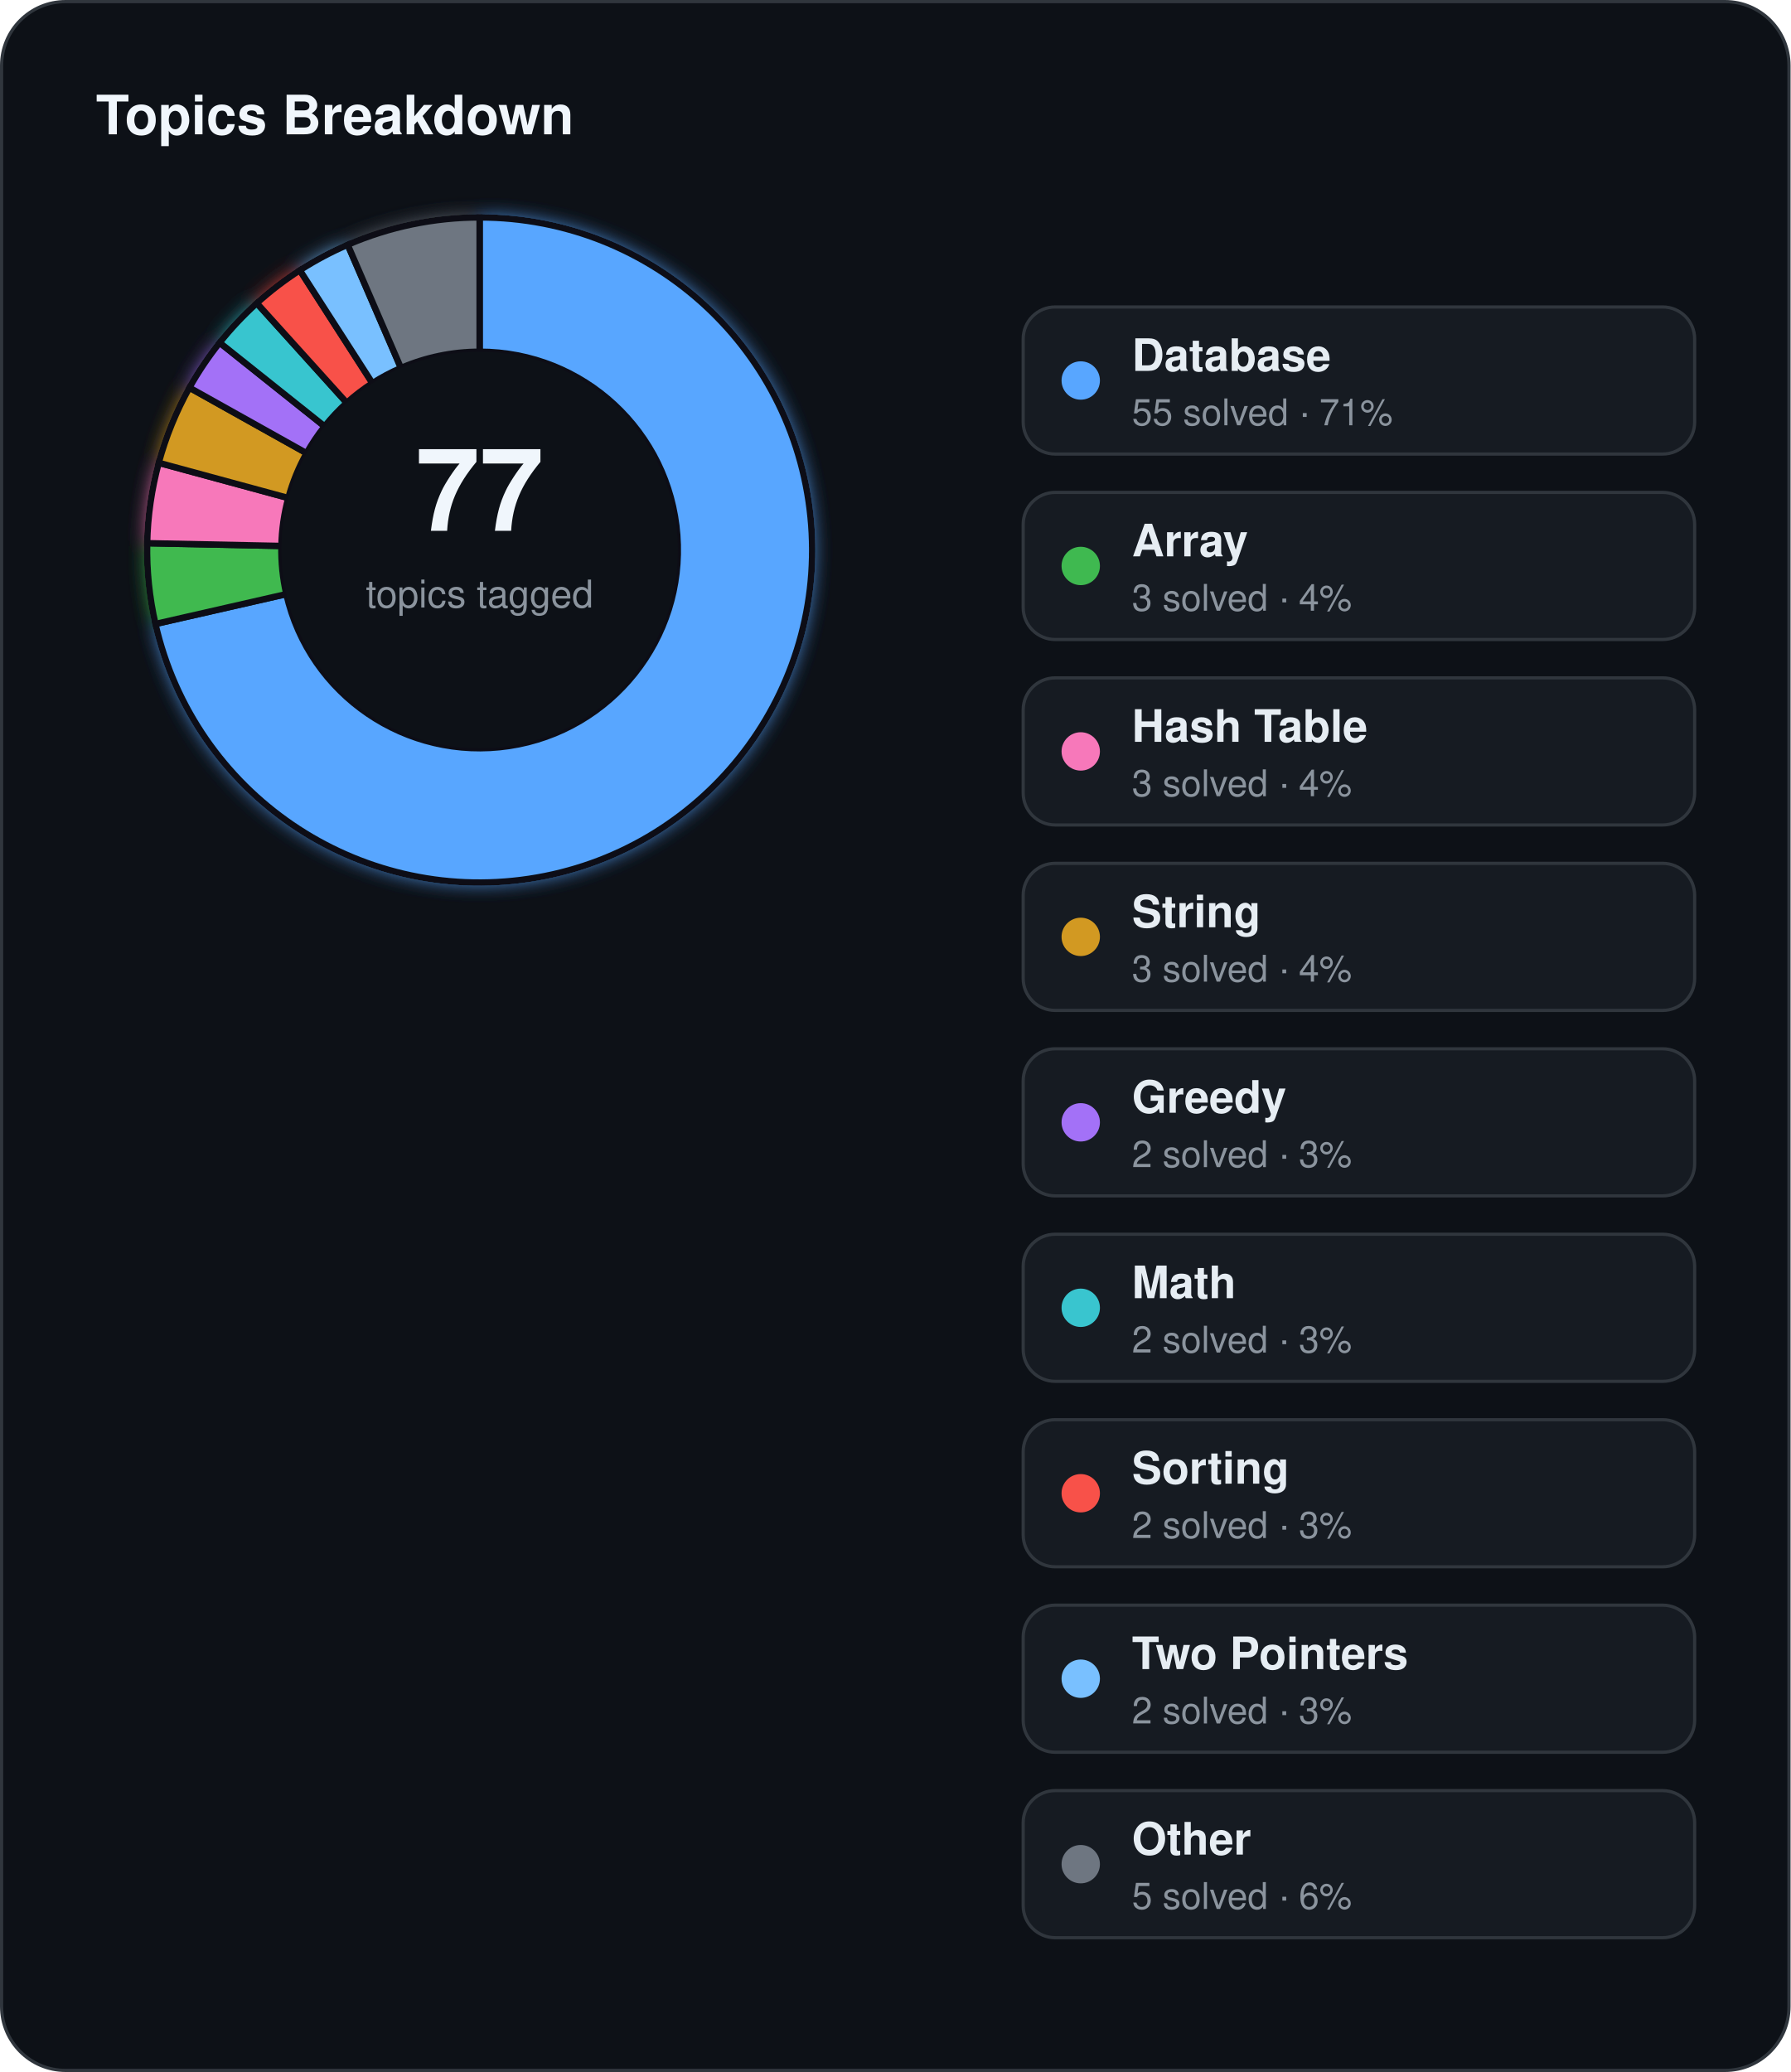
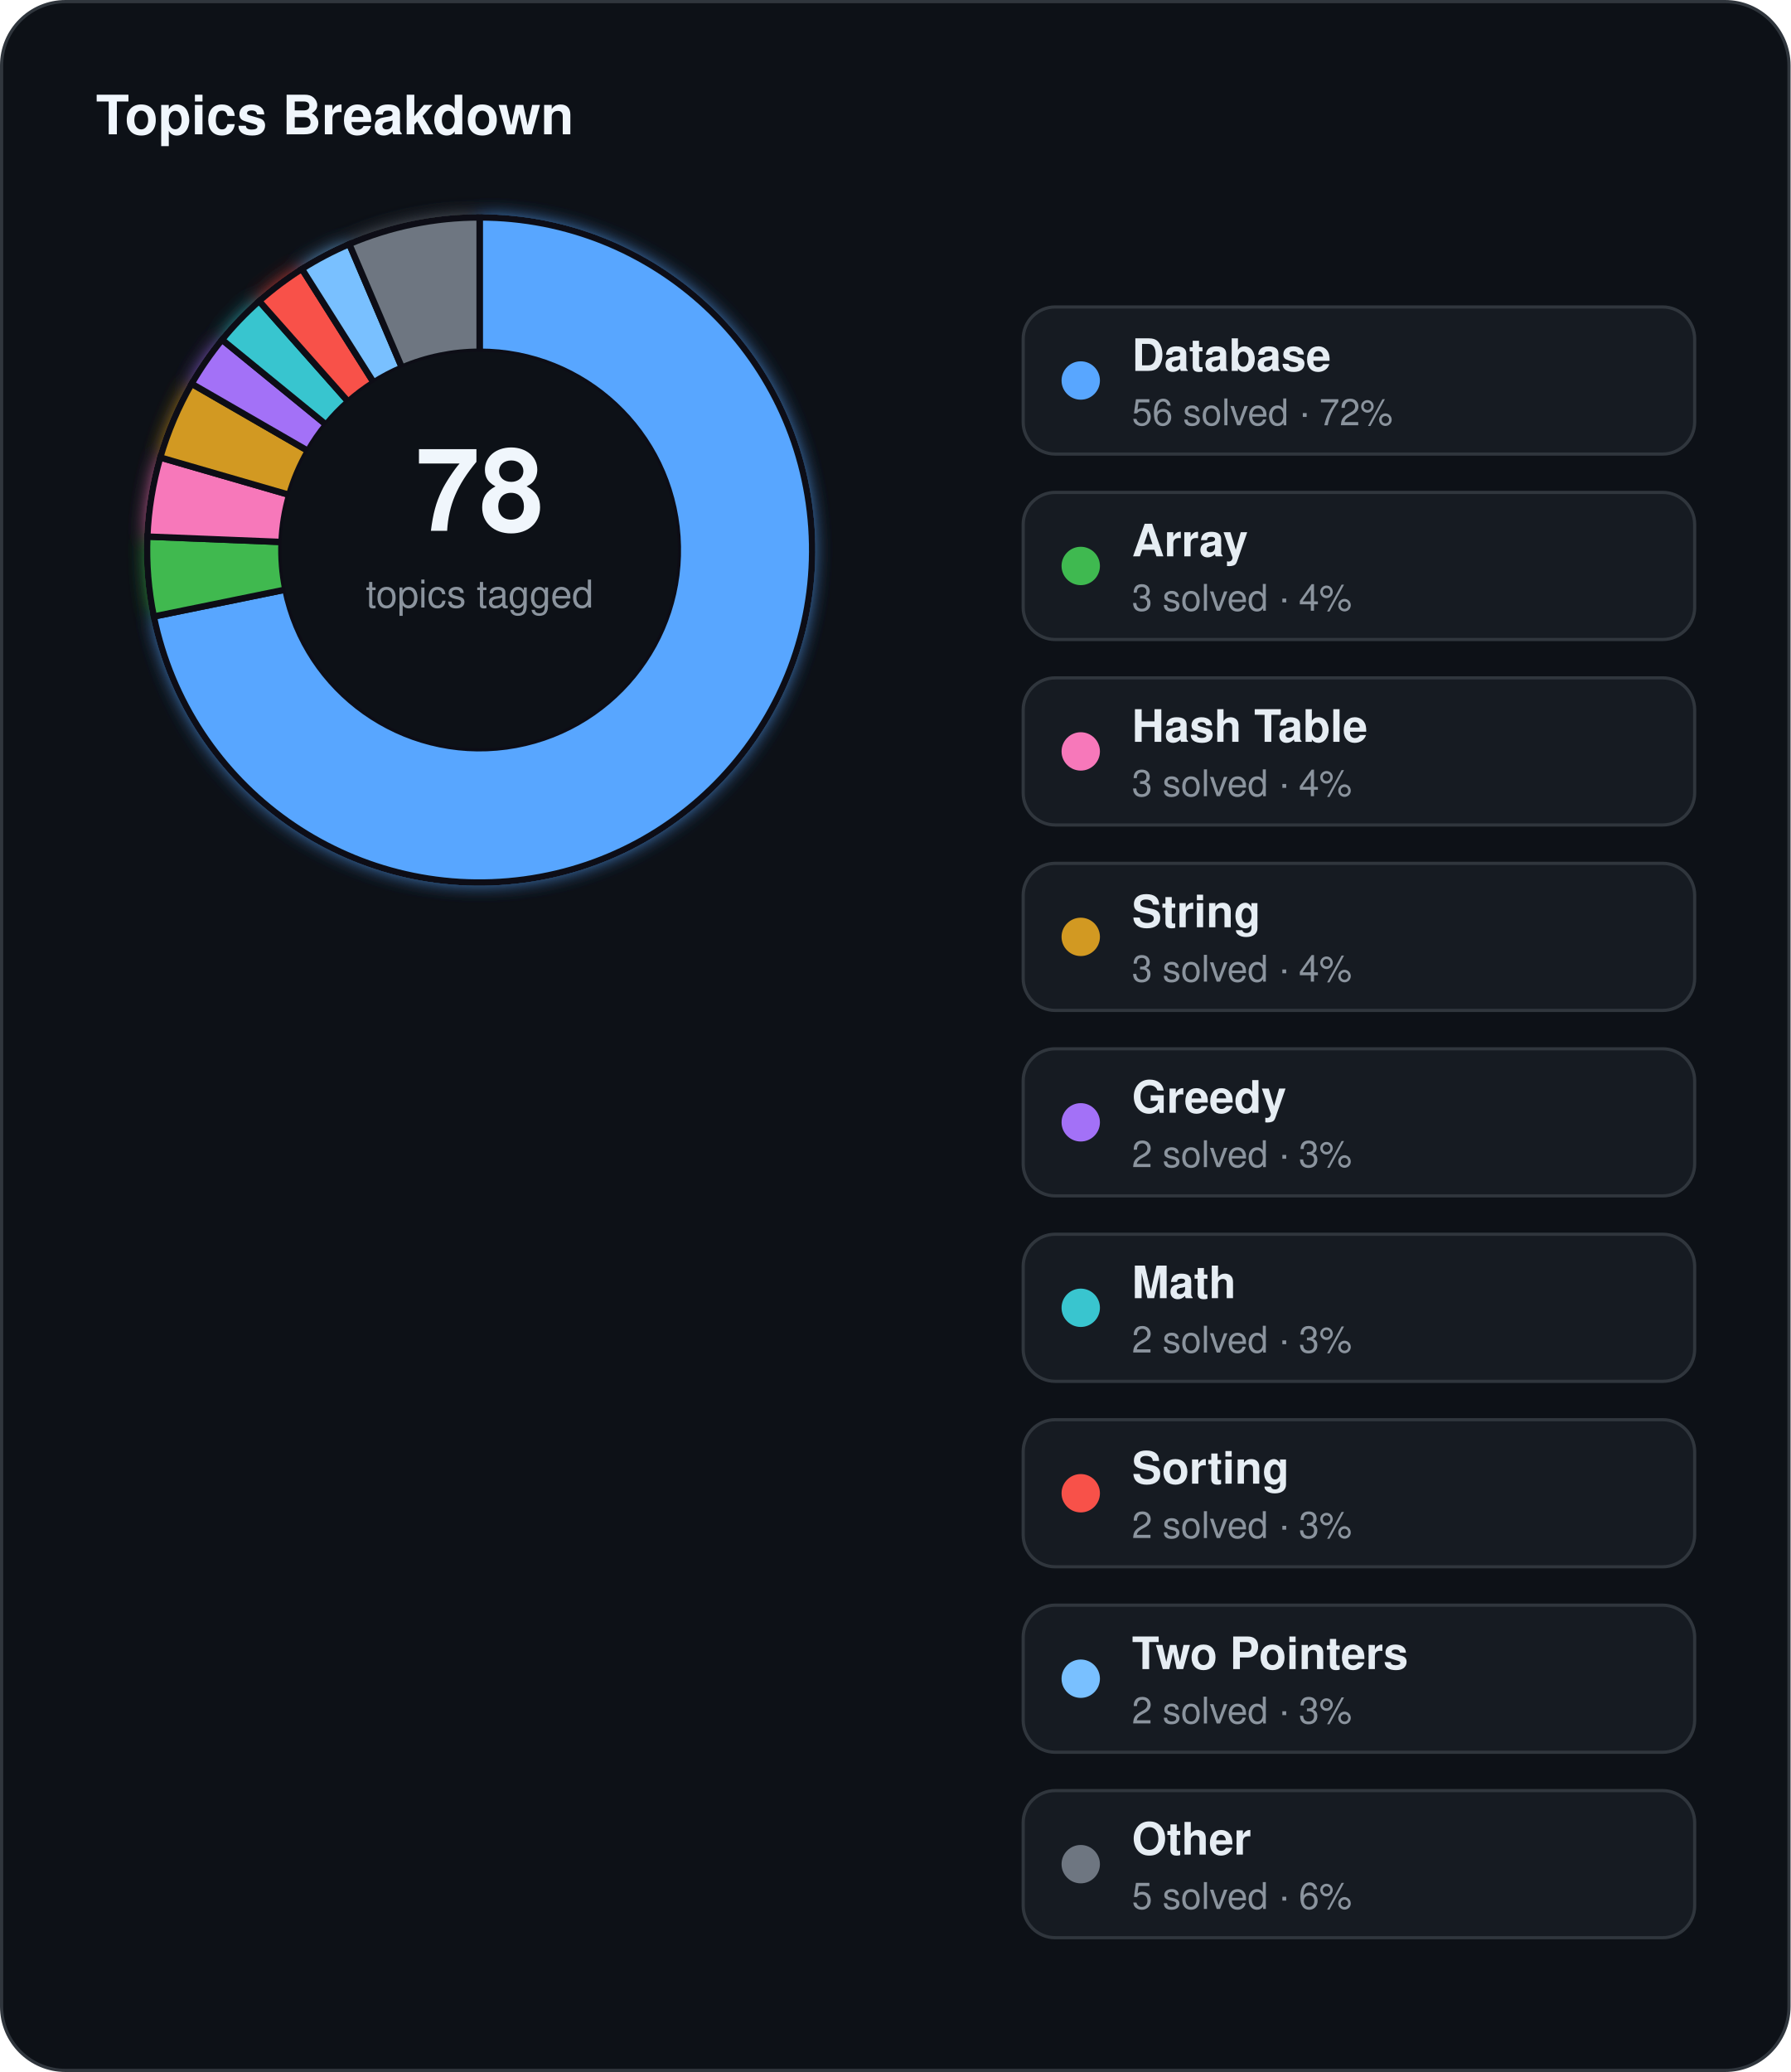
<svg xmlns="http://www.w3.org/2000/svg" width="560" height="648" viewBox="0 0 560 648">
  <defs>
    <filter id="topics-glow" x="-60%" y="-60%" width="220%" height="220%">
      <feGaussianBlur stdDeviation="3" result="blur" />
      <feMerge>
        <feMergeNode in="blur" />
        <feMergeNode in="SourceGraphic" />
      </feMerge>
    </filter>
  </defs>
  <rect x="0.5" y="0.5" width="559" height="647" rx="20" fill="#0d1117" stroke="#30363d" stroke-width="1" />
  <text x="30" y="42" fill="#f0f6fc" font-family="Segoe UI, Helvetica, Arial, sans-serif" font-size="17" font-weight="700">Topics Breakdown</text>
  <g filter="url(#topics-glow)">
-     <path d="M 150.00,68.00 A 104,104 0 1 1 48.61,195.14 L 89.55,185.80 A 62,62 0 1 0 150.00,110.00 Z" fill="#58a6ff" stroke="#0d1117" stroke-width="2" />
-     <path d="M 48.61,195.14 A 104,104 0 0 1 46.02,169.88 L 88.01,170.74 A 62,62 0 0 0 89.55,185.80 Z" fill="#3fb950" stroke="#0d1117" stroke-width="2" />
-     <path d="M 46.02,169.88 A 104,104 0 0 1 49.64,144.74 L 90.17,155.75 A 62,62 0 0 0 88.01,170.74 Z" fill="#f778ba" stroke="#0d1117" stroke-width="2" />
-     <path d="M 49.64,144.74 A 104,104 0 0 1 59.23,121.23 L 95.89,141.73 A 62,62 0 0 0 90.17,155.75 Z" fill="#d29922" stroke="#0d1117" stroke-width="2" />
-     <path d="M 59.23,121.23 A 104,104 0 0 1 68.69,107.16 L 101.53,133.34 A 62,62 0 0 0 95.89,141.73 Z" fill="#a371f7" stroke="#0d1117" stroke-width="2" />
-     <path d="M 68.69,107.16 A 104,104 0 0 1 80.31,94.81 L 108.45,125.98 A 62,62 0 0 0 101.53,133.34 Z" fill="#39c5cf" stroke="#0d1117" stroke-width="2" />
-     <path d="M 80.31,94.81 A 104,104 0 0 1 93.77,84.51 L 116.48,119.84 A 62,62 0 0 0 108.45,125.98 Z" fill="#f85149" stroke="#0d1117" stroke-width="2" />
-     <path d="M 93.77,84.51 A 104,104 0 0 1 108.74,76.54 L 125.40,115.09 A 62,62 0 0 0 116.48,119.84 Z" fill="#79c0ff" stroke="#0d1117" stroke-width="2" />
-     <path d="M 108.74,76.54 A 104,104 0 0 1 150.00,68.00 L 150.00,110.00 A 62,62 0 0 0 125.40,115.09 Z" fill="#6e7681" stroke="#0d1117" stroke-width="2" />
+     <path d="M 150.00,68.00 A 104,104 0 1 1 48.10,192.80 L 89.25,184.40 A 62,62 0 1 0 150.00,110.00 Z" fill="#58a6ff" stroke="#0d1117" stroke-width="2" />
+     <path d="M 48.10,192.80 A 104,104 0 0 1 46.08,167.81 L 88.05,169.50 A 62,62 0 0 0 89.25,184.40 Z" fill="#3fb950" stroke="#0d1117" stroke-width="2" />
+     <path d="M 46.08,167.81 A 104,104 0 0 1 50.11,143.07 L 90.45,154.75 A 62,62 0 0 0 88.05,169.50 Z" fill="#f778ba" stroke="#0d1117" stroke-width="2" />
+     <path d="M 50.11,143.07 A 104,104 0 0 1 59.93,120.00 L 96.31,141.00 A 62,62 0 0 0 90.45,154.75 Z" fill="#d29922" stroke="#0d1117" stroke-width="2" />
+     <path d="M 59.93,120.00 A 104,104 0 0 1 69.44,106.23 L 101.97,132.79 A 62,62 0 0 0 96.31,141.00 Z" fill="#a371f7" stroke="#0d1117" stroke-width="2" />
+     <path d="M 69.44,106.23 A 104,104 0 0 1 81.04,94.15 L 108.89,125.59 A 62,62 0 0 0 101.97,132.79 Z" fill="#39c5cf" stroke="#0d1117" stroke-width="2" />
+     <path d="M 81.04,94.15 A 104,104 0 0 1 94.42,84.10 L 116.86,119.60 A 62,62 0 0 0 108.89,125.59 Z" fill="#f85149" stroke="#0d1117" stroke-width="2" />
+     <path d="M 94.42,84.10 A 104,104 0 0 1 109.24,76.32 L 125.70,114.96 A 62,62 0 0 0 116.86,119.60 Z" fill="#79c0ff" stroke="#0d1117" stroke-width="2" />
+     <path d="M 109.24,76.32 A 104,104 0 0 1 150.00,68.00 L 150.00,110.00 A 62,62 0 0 0 125.70,114.96 Z" fill="#6e7681" stroke="#0d1117" stroke-width="2" />
  </g>
  <circle cx="150" cy="172" r="62" fill="#0d1117" />
-   <text x="150" y="166" text-anchor="middle" fill="#f0f6fc" font-family="Segoe UI, Helvetica, Arial, sans-serif" font-size="36" font-weight="700">77</text>
+   <text x="150" y="166" text-anchor="middle" fill="#f0f6fc" font-family="Segoe UI, Helvetica, Arial, sans-serif" font-size="36" font-weight="700">78</text>
  <text x="150" y="190" text-anchor="middle" fill="#8b949e" font-family="Segoe UI, Helvetica, Arial, sans-serif" font-size="12">topics tagged</text>
  <rect x="320" y="96" width="210" height="46" rx="10" fill="#161b22" stroke="#30363d" stroke-width="1" />
  <circle cx="338" cy="119" r="6" fill="#58a6ff" />
  <text x="354" y="116" fill="#e6edf3" font-family="Segoe UI, Helvetica, Arial, sans-serif" font-size="14" font-weight="600">Database</text>
-   <text x="354" y="133" fill="#8b949e" font-family="Segoe UI, Helvetica, Arial, sans-serif" font-size="11.5">55 solved · 71%</text>
+   <text x="354" y="133" fill="#8b949e" font-family="Segoe UI, Helvetica, Arial, sans-serif" font-size="11.5">56 solved · 72%</text>
  <rect x="320" y="154" width="210" height="46" rx="10" fill="#161b22" stroke="#30363d" stroke-width="1" />
  <circle cx="338" cy="177" r="6" fill="#3fb950" />
  <text x="354" y="174" fill="#e6edf3" font-family="Segoe UI, Helvetica, Arial, sans-serif" font-size="14" font-weight="600">Array</text>
  <text x="354" y="191" fill="#8b949e" font-family="Segoe UI, Helvetica, Arial, sans-serif" font-size="11.5">3 solved · 4%</text>
  <rect x="320" y="212" width="210" height="46" rx="10" fill="#161b22" stroke="#30363d" stroke-width="1" />
  <circle cx="338" cy="235" r="6" fill="#f778ba" />
  <text x="354" y="232" fill="#e6edf3" font-family="Segoe UI, Helvetica, Arial, sans-serif" font-size="14" font-weight="600">Hash Table</text>
  <text x="354" y="249" fill="#8b949e" font-family="Segoe UI, Helvetica, Arial, sans-serif" font-size="11.5">3 solved · 4%</text>
  <rect x="320" y="270" width="210" height="46" rx="10" fill="#161b22" stroke="#30363d" stroke-width="1" />
  <circle cx="338" cy="293" r="6" fill="#d29922" />
  <text x="354" y="290" fill="#e6edf3" font-family="Segoe UI, Helvetica, Arial, sans-serif" font-size="14" font-weight="600">String</text>
  <text x="354" y="307" fill="#8b949e" font-family="Segoe UI, Helvetica, Arial, sans-serif" font-size="11.5">3 solved · 4%</text>
  <rect x="320" y="328" width="210" height="46" rx="10" fill="#161b22" stroke="#30363d" stroke-width="1" />
  <circle cx="338" cy="351" r="6" fill="#a371f7" />
  <text x="354" y="348" fill="#e6edf3" font-family="Segoe UI, Helvetica, Arial, sans-serif" font-size="14" font-weight="600">Greedy</text>
  <text x="354" y="365" fill="#8b949e" font-family="Segoe UI, Helvetica, Arial, sans-serif" font-size="11.5">2 solved · 3%</text>
  <rect x="320" y="386" width="210" height="46" rx="10" fill="#161b22" stroke="#30363d" stroke-width="1" />
  <circle cx="338" cy="409" r="6" fill="#39c5cf" />
  <text x="354" y="406" fill="#e6edf3" font-family="Segoe UI, Helvetica, Arial, sans-serif" font-size="14" font-weight="600">Math</text>
  <text x="354" y="423" fill="#8b949e" font-family="Segoe UI, Helvetica, Arial, sans-serif" font-size="11.5">2 solved · 3%</text>
  <rect x="320" y="444" width="210" height="46" rx="10" fill="#161b22" stroke="#30363d" stroke-width="1" />
  <circle cx="338" cy="467" r="6" fill="#f85149" />
  <text x="354" y="464" fill="#e6edf3" font-family="Segoe UI, Helvetica, Arial, sans-serif" font-size="14" font-weight="600">Sorting</text>
  <text x="354" y="481" fill="#8b949e" font-family="Segoe UI, Helvetica, Arial, sans-serif" font-size="11.5">2 solved · 3%</text>
  <rect x="320" y="502" width="210" height="46" rx="10" fill="#161b22" stroke="#30363d" stroke-width="1" />
  <circle cx="338" cy="525" r="6" fill="#79c0ff" />
  <text x="354" y="522" fill="#e6edf3" font-family="Segoe UI, Helvetica, Arial, sans-serif" font-size="14" font-weight="600">Two Pointers</text>
  <text x="354" y="539" fill="#8b949e" font-family="Segoe UI, Helvetica, Arial, sans-serif" font-size="11.5">2 solved · 3%</text>
  <rect x="320" y="560" width="210" height="46" rx="10" fill="#161b22" stroke="#30363d" stroke-width="1" />
  <circle cx="338" cy="583" r="6" fill="#6e7681" />
  <text x="354" y="580" fill="#e6edf3" font-family="Segoe UI, Helvetica, Arial, sans-serif" font-size="14" font-weight="600">Other</text>
  <text x="354" y="597" fill="#8b949e" font-family="Segoe UI, Helvetica, Arial, sans-serif" font-size="11.5">5 solved · 6%</text>
</svg>
